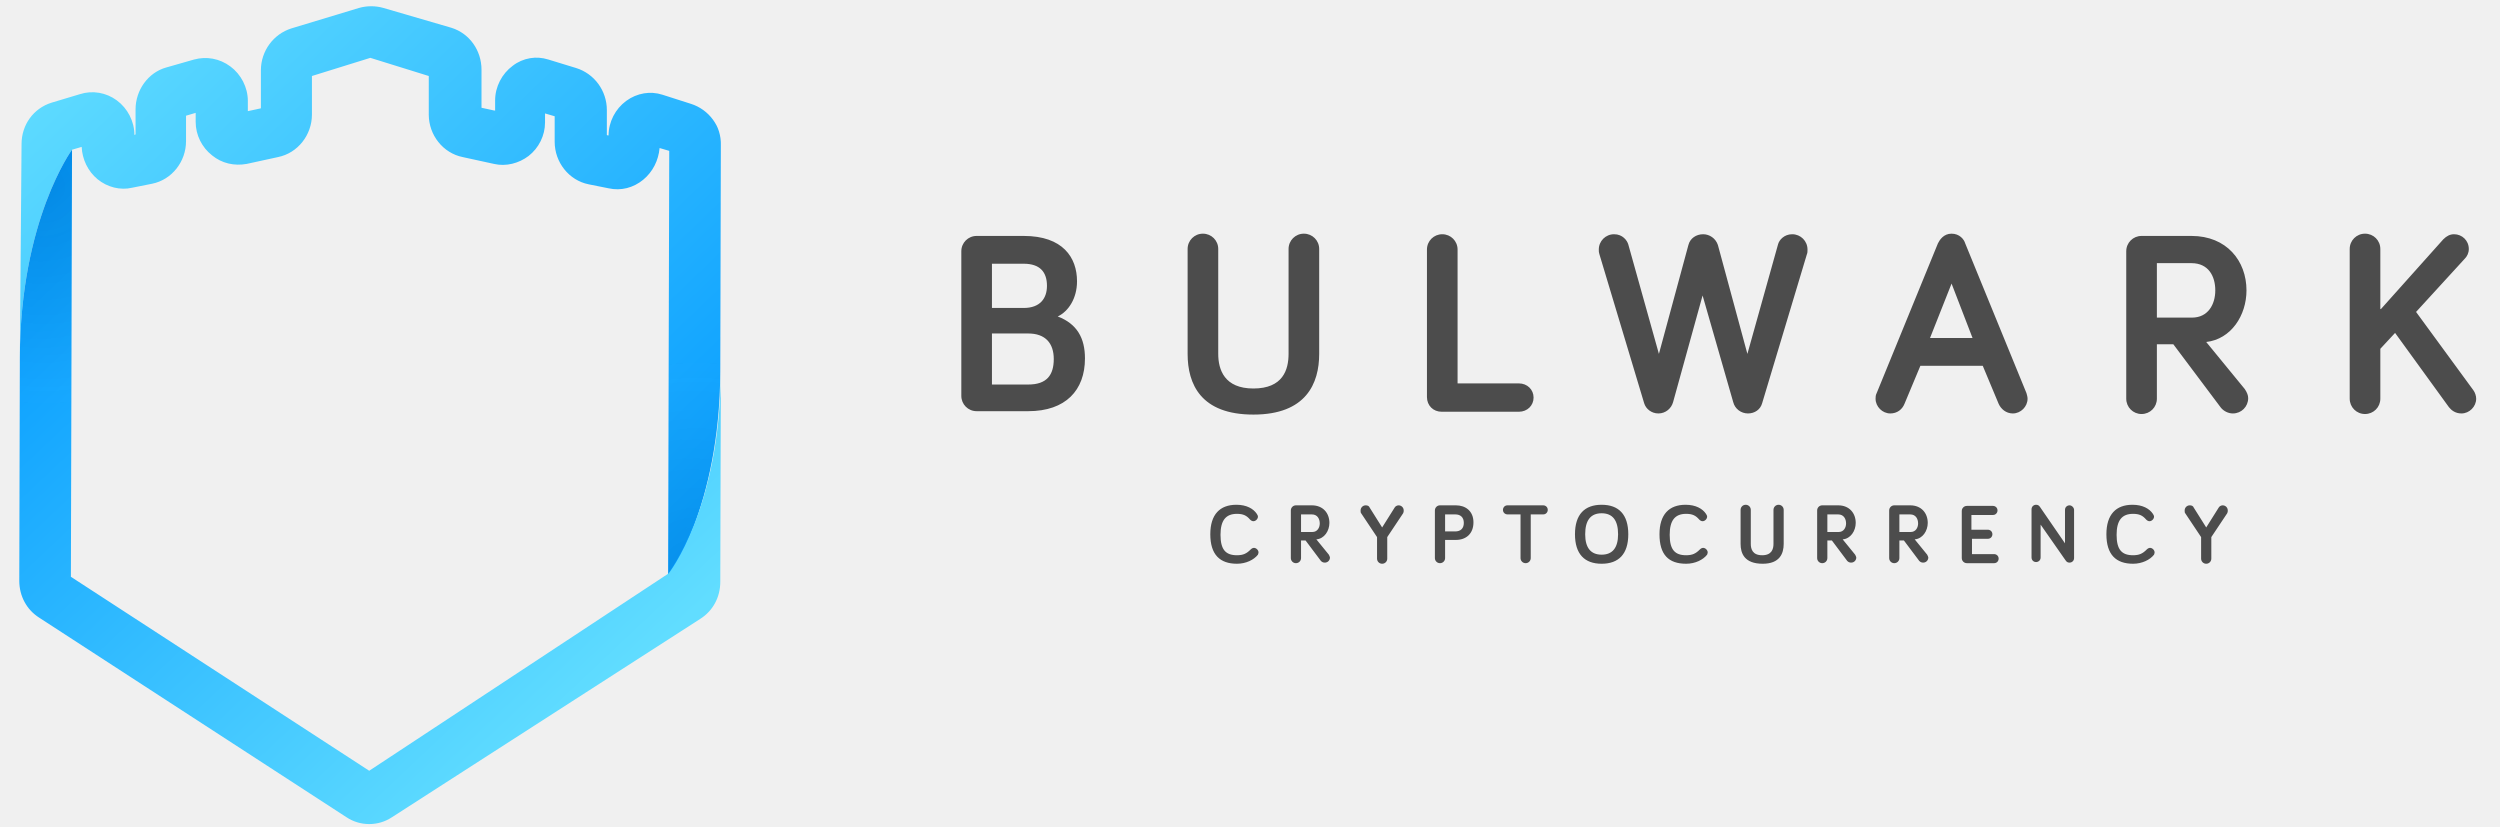
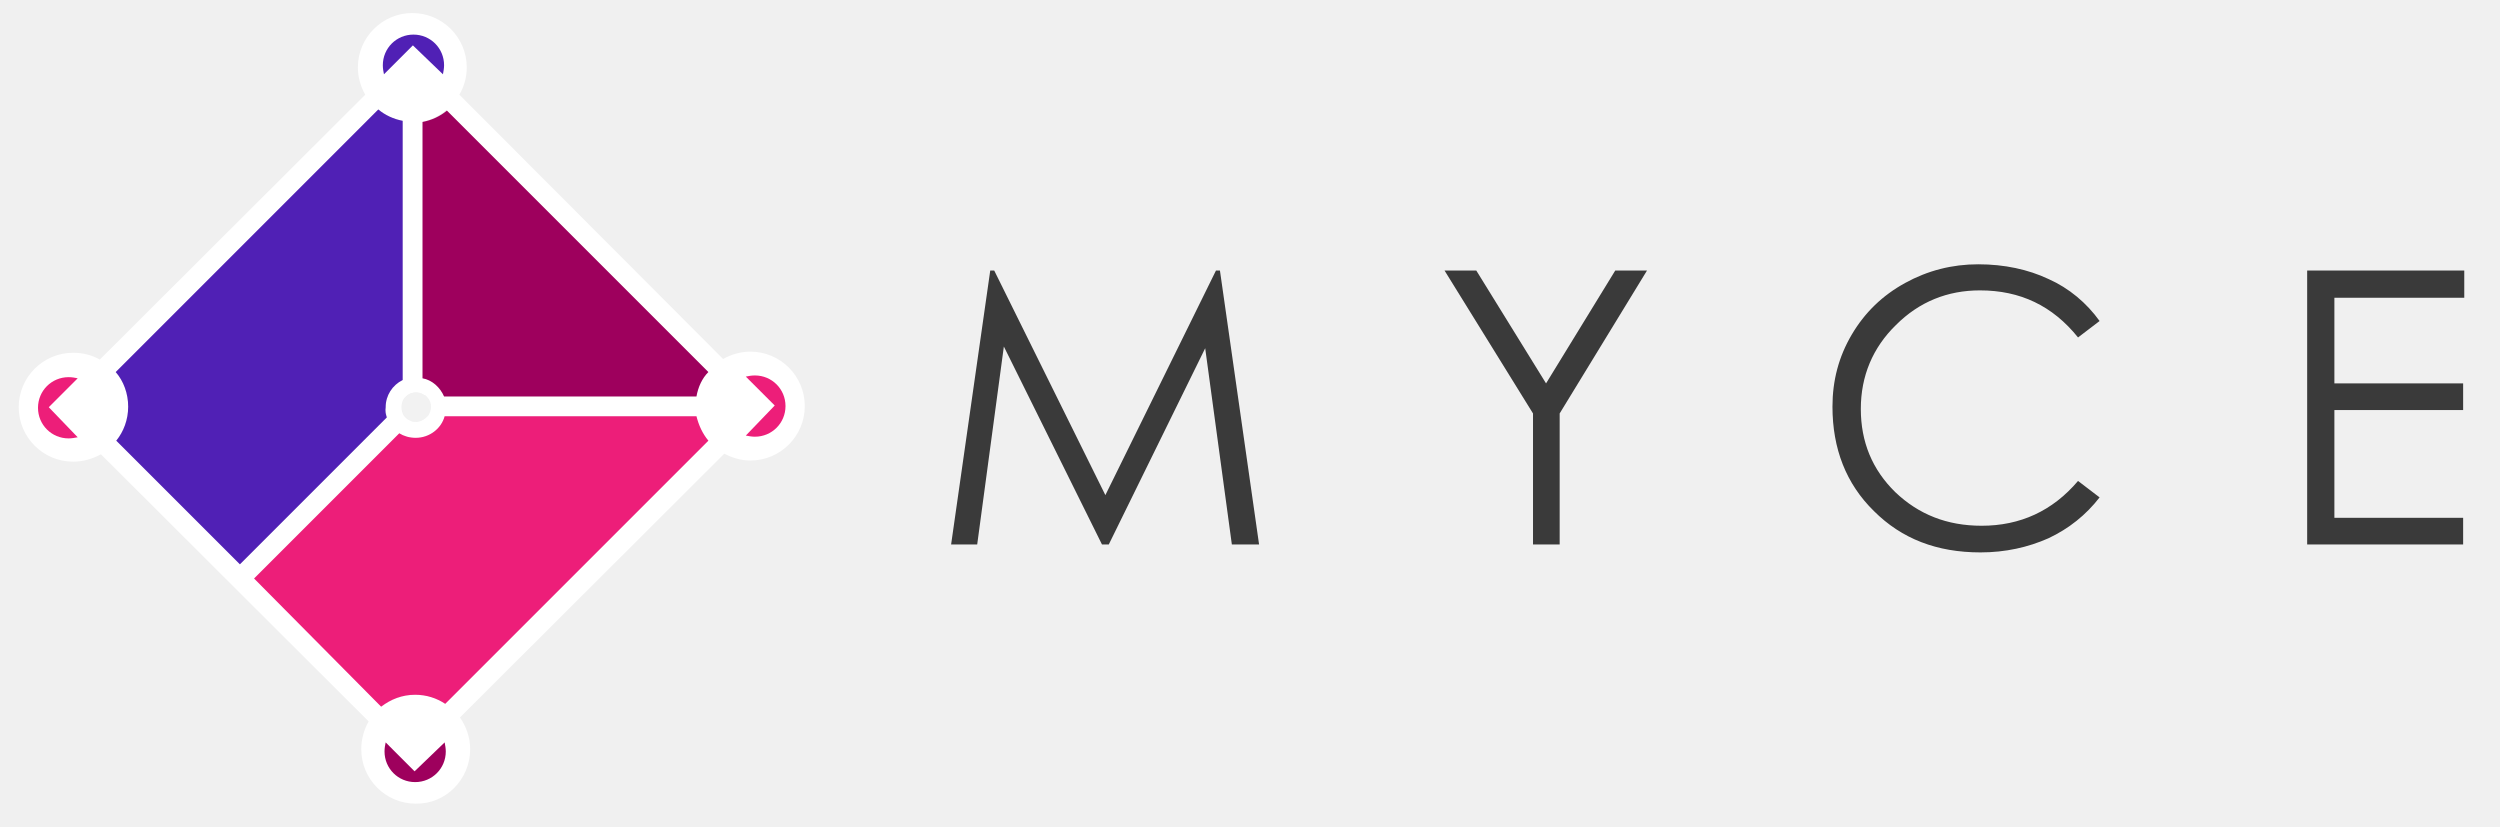
- <svg xmlns="http://www.w3.org/2000/svg" xmlns:xlink="http://www.w3.org/1999/xlink" viewBox="0 0 440.8 145.7" enable-background="new 0 0 440.8 145.7">
-   <style type="text/css">.st0{fill:#4C4C4C;} .st1{clip-path:url(#SVGID_2_);} .st2{fill:url(#SVGID_3_);} .st3{fill:url(#SVGID_4_);} .st4{filter:url(#Adobe_OpacityMaskFilter);} .st5{fill:url(#SVGID_6_);} .st6{opacity:0.19;mask:url(#SVGID_5_);fill:url(#SVGID_7_);} .st7{filter:url(#Adobe_OpacityMaskFilter_1_);} .st8{fill:url(#SVGID_9_);} .st9{opacity:0.19;mask:url(#SVGID_8_);fill:url(#SVGID_10_);}</style>
-   <g id="Layer_1_1_">
-     <path class="st0" d="M172.2 72.5c-1.5 0-2.7-1.2-2.7-2.7v-25.5c0-1.5 1.2-2.7 2.7-2.7h8.3c6.9 0 9.4 3.8 9.4 8 0 3-1.5 5.3-3.4 6.2 3.4 1.3 4.8 3.8 4.8 7.4 0 5.6-3.4 9.3-10 9.3h-9.1zm2.7-18.2h5.6c2.9 0 4.1-1.7 4.1-3.9 0-2.4-1.2-3.9-4.1-3.9h-5.6v7.8zm0 13.5h6.4c3.3 0 4.5-1.7 4.5-4.5s-1.5-4.5-4.5-4.5h-6.4v9zm34.5-5.4v-18.5c0-1.5 1.2-2.7 2.7-2.7s2.7 1.2 2.7 2.7v18.5c0 2.8 1.1 6.1 6.2 6.1 5.2 0 6.2-3.3 6.2-6.1v-18.5c0-1.5 1.2-2.7 2.7-2.7s2.7 1.2 2.7 2.7v18.5c0 5.2-2.3 10.7-11.6 10.7s-11.6-5.4-11.6-10.7zm58.4 5.2c1.5 0 2.6 1.1 2.6 2.5s-1.1 2.5-2.6 2.5h-13.6c-1.5 0-2.6-1.1-2.6-2.6v-26c0-1.5 1.2-2.7 2.7-2.7s2.7 1.2 2.7 2.7v23.6h10.8zm32.4-15.5l-5.2 18.8c-.3 1.1-1.3 2-2.6 2-1.2 0-2.2-.8-2.5-1.8l-7.9-26.3c-.1-.3-.1-.5-.1-.8 0-1.5 1.2-2.7 2.7-2.7 1.5 0 2.3 1.1 2.5 1.8l5.4 19.3 5.2-19.2c.3-1.2 1.4-1.9 2.6-1.9 1.1 0 2.2.7 2.6 1.9l5.2 19.2 5.4-19.3c.2-.8 1.1-1.8 2.5-1.8 1.5 0 2.7 1.2 2.7 2.7 0 .3 0 .6-.1.8l-7.9 26.3c-.3 1.1-1.3 1.8-2.5 1.8s-2.3-.8-2.6-2l-5.4-18.8zm38.4 12.4l-2.8 6.7c-.4 1-1.3 1.7-2.5 1.7-1.4 0-2.6-1.2-2.6-2.6 0-.3 0-.6.2-1l10.8-26.4c.3-.6 1-1.7 2.4-1.7s2.2 1 2.4 1.7l10.8 26.4c.1.3.2.7.2 1 0 1.4-1.2 2.6-2.6 2.6-1.2 0-2.1-.8-2.5-1.7l-2.8-6.7h-11zm5.5-14.5l-3.8 9.6h7.5l-3.7-9.6zm36.2 10.7v9.6c0 1.5-1.2 2.7-2.7 2.7-1.5 0-2.7-1.2-2.7-2.7v-26c0-1.5 1.2-2.7 2.7-2.7h8.8c6.2 0 9.7 4.4 9.7 9.6 0 4.4-2.7 8.6-7.1 9.1l6.8 8.3c.4.6.6 1.1.6 1.6 0 1.5-1.2 2.7-2.7 2.7-.8 0-1.6-.4-2.1-1l-8.4-11.2h-2.9zm0-14.3v9.6h6.2c2.8 0 4.1-2.3 4.1-4.8s-1.2-4.8-4.2-4.8h-6.1zm39.5 8.1l11-12.3c.6-.6 1.2-.9 1.9-.9 1.4 0 2.6 1.1 2.6 2.6 0 .7-.3 1.3-.7 1.7l-8.6 9.4 10.1 13.8c.3.4.5 1 .5 1.5 0 1.4-1.2 2.6-2.6 2.6-1.1 0-1.8-.6-2.2-1.1l-9.5-13.1-2.6 2.8v8.8c0 1.5-1.2 2.7-2.7 2.7-1.5 0-2.7-1.2-2.7-2.7v-26.4c0-1.5 1.2-2.7 2.7-2.7 1.5 0 2.7 1.2 2.7 2.7v10.6zm-247.6 18c-1.5 0-2.7-1.2-2.7-2.7v-25.5c0-1.5 1.2-2.7 2.7-2.7h8.3c6.9 0 9.4 3.8 9.4 8 0 3-1.5 5.3-3.4 6.2 3.4 1.3 4.8 3.8 4.8 7.4 0 5.6-3.4 9.3-10 9.3h-9.1zm2.7-18.2h5.6c2.9 0 4.1-1.7 4.1-3.9 0-2.4-1.2-3.9-4.1-3.9h-5.6v7.8zm0 13.5h6.4c3.3 0 4.5-1.7 4.5-4.5s-1.5-4.5-4.5-4.5h-6.4v9zm34.5-5.4v-18.5c0-1.5 1.2-2.7 2.7-2.7 1.5 0 2.7 1.2 2.7 2.7v18.5c0 2.8 1.1 6.1 6.2 6.1 5.2 0 6.2-3.3 6.2-6.1v-18.5c0-1.5 1.2-2.7 2.7-2.7s2.7 1.2 2.7 2.7v18.5c0 5.2-2.3 10.7-11.6 10.7s-11.6-5.4-11.6-10.7zm58.4 5.2c1.5 0 2.6 1.1 2.6 2.5s-1.1 2.5-2.6 2.5h-13.6c-1.5 0-2.6-1.1-2.6-2.6v-26c0-1.5 1.2-2.7 2.7-2.7s2.7 1.2 2.7 2.7v23.6h10.8zm32.4-15.5l-5.2 18.8c-.3 1.1-1.3 2-2.6 2-1.2 0-2.2-.8-2.5-1.8l-7.9-26.3c-.1-.3-.1-.5-.1-.8 0-1.5 1.2-2.7 2.7-2.7 1.5 0 2.3 1.1 2.5 1.8l5.4 19.3 5.2-19.2c.3-1.2 1.4-1.9 2.6-1.9 1.1 0 2.2.7 2.6 1.9l5.2 19.2 5.4-19.3c.2-.8 1.1-1.8 2.5-1.8 1.5 0 2.7 1.2 2.7 2.7 0 .3 0 .6-.1.8l-7.9 26.3c-.3 1.1-1.3 1.8-2.5 1.8s-2.3-.8-2.6-2l-5.4-18.8zm38.4 12.4l-2.8 6.7c-.4 1-1.3 1.7-2.5 1.7-1.4 0-2.6-1.2-2.6-2.6 0-.3 0-.6.2-1l10.8-26.4c.3-.6 1-1.7 2.4-1.7s2.2 1 2.4 1.7l10.8 26.4c.1.3.2.7.2 1 0 1.4-1.2 2.6-2.6 2.6-1.2 0-2.1-.8-2.5-1.7l-2.8-6.7h-11zm5.5-14.5l-3.8 9.6h7.5l-3.7-9.6zm36.2 10.7v9.6c0 1.5-1.2 2.7-2.7 2.7-1.5 0-2.7-1.2-2.7-2.7v-26c0-1.5 1.2-2.7 2.7-2.7h8.8c6.2 0 9.7 4.4 9.7 9.6 0 4.4-2.7 8.6-7.1 9.1l6.8 8.3c.4.6.6 1.1.6 1.6 0 1.5-1.2 2.7-2.7 2.7-.8 0-1.6-.4-2.1-1l-8.4-11.2h-2.9zm0-14.3v9.6h6.2c2.8 0 4.1-2.3 4.1-4.8s-1.2-4.8-4.2-4.8h-6.1zm39.5 8.1l11-12.3c.6-.6 1.2-.9 1.9-.9 1.4 0 2.6 1.1 2.6 2.6 0 .7-.3 1.3-.7 1.7l-8.6 9.4 10.1 13.8c.3.4.5 1 .5 1.5 0 1.4-1.2 2.6-2.6 2.6-1.1 0-1.8-.6-2.2-1.1l-9.5-13.1-2.6 2.8v8.8c0 1.5-1.2 2.7-2.7 2.7-1.5 0-2.7-1.2-2.7-2.7v-26.4c0-1.5 1.2-2.7 2.7-2.7 1.5 0 2.7 1.2 2.7 2.7v10.6zm-206.4 39.7c0-3.5 1.7-5.2 4.6-5.2 1.8 0 3 .7 3.6 1.6.1.2.2.3.2.5 0 .4-.4.8-.8.8-.2 0-.4-.1-.6-.3-.6-.7-1.2-1-2.3-1-2 0-2.9 1.2-2.9 3.7 0 2.6.9 3.6 2.9 3.6 1.1 0 1.7-.3 2.4-1 .2-.2.4-.3.6-.3.4 0 .8.4.8.8 0 .2-.1.3-.1.4-.7.9-2.1 1.6-3.7 1.6-3 0-4.7-1.6-4.7-5.2zm16 1.1v3.1c0 .5-.4.9-.9.9s-.9-.4-.9-.9v-8.4c0-.5.4-.9.9-.9h2.8c2 0 3.1 1.4 3.1 3.1 0 1.4-.9 2.8-2.3 2.9l2.2 2.7c.1.2.2.4.2.5 0 .5-.4.9-.9.9-.3 0-.5-.1-.7-.3l-2.7-3.6h-.8zm0-4.6v3.1h2c.9 0 1.3-.8 1.3-1.5 0-.8-.4-1.6-1.4-1.6h-1.9zm14.3 2.3l2.2-3.5c.1-.2.4-.4.7-.4.5 0 .9.4.9.9 0 .2 0 .3-.1.5l-2.8 4.2v3.8c0 .5-.4.9-.9.9s-.9-.4-.9-.9v-3.8l-2.8-4.2c-.1-.1-.1-.3-.1-.5 0-.5.4-.9.9-.9.3 0 .6.1.7.4l2.2 3.5zm11.1 2.3v3.1c0 .5-.4.9-.9.9s-.9-.4-.9-.9v-8.4c0-.5.4-.9.9-.9h2.8c1.7 0 3.1 1 3.1 3s-1.3 3.1-3.1 3.1h-1.9zm0-4.6v3h1.8c.9 0 1.5-.5 1.5-1.5s-.6-1.5-1.5-1.5h-1.8zm15.1 0v7.7c0 .5-.4.9-.9.9s-.9-.4-.9-.9v-7.7h-2.3c-.4 0-.8-.3-.8-.8 0-.4.3-.8.8-.8h6.3c.4 0 .8.3.8.8 0 .4-.3.8-.8.8h-2.2zm7.8 3.5c0-3.5 1.7-5.2 4.7-5.2s4.7 1.7 4.7 5.2-1.7 5.2-4.7 5.2-4.7-1.7-4.7-5.2zm1.8 0c0 2.4 1 3.6 2.9 3.6s2.9-1.2 2.9-3.6c0-2.5-1-3.7-2.9-3.7s-2.9 1.2-2.9 3.7zm13.1 0c0-3.5 1.7-5.2 4.6-5.2 1.8 0 3 .7 3.6 1.6.1.2.2.3.2.5 0 .4-.4.8-.8.8-.2 0-.4-.1-.6-.3-.6-.7-1.2-1-2.3-1-2 0-2.9 1.2-2.9 3.7 0 2.6.9 3.6 2.9 3.6 1.1 0 1.7-.3 2.4-1 .2-.2.4-.3.6-.3.4 0 .8.4.8.8 0 .2-.1.3-.1.4-.7.9-2.1 1.6-3.7 1.6-3.1 0-4.7-1.6-4.7-5.2zm14.3 1.7v-6c0-.5.4-.9.9-.9s.9.4.9.9v6c0 .9.3 2 2 2s2-1.1 2-2v-6c0-.5.4-.9.9-.9s.9.4.9.9v6c0 1.7-.7 3.5-3.7 3.5-3.2 0-3.9-1.8-3.9-3.5zm15.3-.6v3.1c0 .5-.4.9-.9.9s-.9-.4-.9-.9v-8.4c0-.5.4-.9.9-.9h2.8c2 0 3.1 1.4 3.1 3.1 0 1.4-.9 2.8-2.3 2.9l2.2 2.7c.1.2.2.4.2.5 0 .5-.4.9-.9.9-.3 0-.5-.1-.7-.3l-2.7-3.6h-.8zm0-4.6v3.1h2c.9 0 1.3-.8 1.3-1.5 0-.8-.4-1.6-1.4-1.6h-1.9zm12.7 4.6v3.1c0 .5-.4.9-.9.9s-.9-.4-.9-.9v-8.4c0-.5.4-.9.9-.9h2.8c2 0 3.1 1.4 3.1 3.1 0 1.4-.9 2.8-2.3 2.9l2.2 2.7c.1.2.2.4.2.5 0 .5-.4.9-.9.9-.3 0-.5-.1-.7-.3l-2.7-3.6h-.8zm0-4.6v3.1h2c.9 0 1.3-.8 1.3-1.5 0-.8-.4-1.6-1.4-1.6h-1.9zm12.8 2.7h2.8c.4 0 .8.3.8.8 0 .4-.3.8-.8.8h-2.8v2.7h3.9c.4 0 .8.3.8.8 0 .4-.3.8-.8.8h-4.8c-.5 0-.9-.4-.9-.9v-8.3c0-.5.4-.9.9-.9h4.6c.4 0 .8.3.8.8 0 .4-.3.8-.8.8h-3.8v2.6zm18-3.5v8.5c0 .5-.4.8-.8.8-.3 0-.5-.1-.7-.4l-4.4-6.3v5.8c0 .5-.4.8-.8.8-.5 0-.8-.4-.8-.8v-8.5c0-.5.4-.8.8-.8.3 0 .5.1.7.4l4.4 6.4v-5.9c0-.5.4-.8.8-.8s.8.4.8.8zm5.7 4.3c0-3.5 1.7-5.2 4.6-5.2 1.8 0 3 .7 3.6 1.6.1.2.2.3.2.5 0 .4-.4.8-.8.8-.2 0-.4-.1-.6-.3-.6-.7-1.2-1-2.3-1-2 0-2.9 1.2-2.9 3.7 0 2.6.9 3.6 2.9 3.6 1.1 0 1.7-.3 2.4-1 .2-.2.4-.3.6-.3.4 0 .8.4.8.8 0 .2-.1.3-.1.4-.7.9-2.1 1.6-3.7 1.6-3 0-4.7-1.6-4.7-5.2zm17.6-1.2l2.2-3.5c.1-.2.4-.4.7-.4.5 0 .9.4.9.9 0 .2 0 .3-.1.5l-2.8 4.2v3.8c0 .5-.4.9-.9.9s-.9-.4-.9-.9v-3.8l-2.8-4.2c-.1-.1-.1-.3-.1-.5 0-.5.4-.9.9-.9.3 0 .6.1.7.4l2.2 3.5z" />
-     <defs>
-       <path id="SVGID_1_" d="M121.8 18.3l-5-1.6c-2.2-.7-4.6-.3-6.5 1.1-1.9 1.4-3.1 3.7-3.1 6.1l-.2-.1v-4.4c0-3.4-2.2-6.4-5.4-7.4l-4.9-1.5c-2.2-.7-4.6-.3-6.4 1.1-1.9 1.4-3.1 3.7-3.1 6.1v1.8l-2.3-.5v-6.7c0-3.4-2.1-6.4-5.3-7.4l-12-3.5c-1.4-.4-2.9-.4-4.3 0l-12 3.6c-3.2 1-5.3 4-5.3 7.4v6.7l-2.3.5v-1.8c0-2.4-1.2-4.7-3.1-6.1-1.9-1.4-4.2-1.8-6.4-1.2l-4.9 1.4c-3.2.9-5.4 4-5.4 7.4v4.4l-.2.1c0-2.4-1.2-4.7-3.1-6.1-1.9-1.4-4.3-1.8-6.5-1.1l-5 1.5c-3.2 1-5.3 3.9-5.3 7.3l-.3 37.5-.1 39.5c0 2.7 1.3 5.1 3.5 6.5l54.2 35.2c1.2.8 2.6 1.2 4 1.2s2.8-.4 4-1.2l54.4-35c2.2-1.4 3.5-3.8 3.5-6.5l.1-37.1.1-39.9c0-3.3-2.2-6.3-5.4-7.3zm-56.7 117.6l-52.6-34.2.2-75.3 1.7-.5c.1 2.2 1.1 4.3 2.8 5.7 1.7 1.4 4 2 6.1 1.5l3.5-.7c3.5-.7 6-3.9 6-7.5v-4.5l1.7-.5v1.6c0 2.3 1.1 4.5 2.9 5.9 1.7 1.4 3.9 1.9 6.1 1.5l5.5-1.2c3.5-.7 6-3.9 6-7.5v-6.8l10.3-3.2 10.3 3.2v6.8c0 3.6 2.5 6.8 6 7.5l5.5 1.2c2.1.5 4.4-.1 6.1-1.4 1.8-1.4 2.9-3.6 2.9-5.9v-1.6l1.7.5v4.5c0 3.6 2.5 6.8 6 7.5l3.5.7c2.2.5 4.4-.1 6.1-1.5 1.7-1.4 2.7-3.4 2.9-5.6l1.7.5-.2 74.5-52.7 34.8z" />
-     </defs>
-     <clipPath id="SVGID_2_">
-       <use xlink:href="#SVGID_1_" overflow="visible" />
-     </clipPath>
-     <g class="st1">
-       <linearGradient id="SVGID_3_" gradientUnits="userSpaceOnUse" x1="22.693" y1="-41.819" x2="127.368" y2="66.829" gradientTransform="matrix(1 .002 -.002 1 -1.887 38.125)">
-         <stop offset="0" stop-color="#61DDFF" />
-         <stop offset="1" stop-color="#0098FF" />
-       </linearGradient>
-       <path class="st2" d="M121.9 18.3l-5-1.6c-2.2-.7-4.6-.3-6.5 1.1-1.9 1.4-3.1 3.7-3.1 6.1l-.2-.1v-4.4c0-3.4-2.2-6.4-5.4-7.4l-4.9-1.5c-2.2-.7-4.6-.3-6.4 1.1-1.9 1.4-3.1 3.7-3.1 6.1v1.8l-2.3-.5v-6.7c0-3.4-2.1-6.4-5.3-7.4l-12.1-3.5c-1.4-.4-2.9-.4-4.3 0l-11.9 3.6c-3.2 1-5.4 4-5.4 7.4v6.7l-2.3.5v-1.8c0-2.4-1.2-4.7-3.1-6.1-1.9-1.4-4.2-1.8-6.4-1.2l-4.9 1.4c-3.2.9-5.4 4-5.4 7.4v4.4l-.2.1c0-2.4-1.2-4.7-3.1-6.1-1.9-1.4-4.3-1.8-6.5-1.1l-5 1.5c-3.2 1-5.3 3.9-5.3 7.3l-.3 37.5c.1-24.1 9.2-36.5 9.2-36.5l1.7-.5c.1 2.2 1.1 4.3 2.8 5.7 1.7 1.4 4 2 6.1 1.5l3.5-.7c3.5-.7 6-3.9 6-7.5v-4.5l1.7-.5v1.6c0 2.3 1.1 4.5 2.9 5.9 1.7 1.4 3.9 1.9 6.1 1.5l5.5-1.2c3.5-.7 6-3.9 6-7.5v-6.8l10.3-3.2 10.3 3.2v6.8c0 3.6 2.5 6.8 6 7.5l5.5 1.2c2.1.5 4.4-.1 6.1-1.4 1.8-1.4 2.9-3.6 2.9-5.9v-1.6l1.7.5v4.5c0 3.6 2.5 6.8 6 7.5l3.5.7c2.2.5 4.4-.1 6.1-1.5 1.7-1.4 2.7-3.4 2.9-5.6l1.7.5-.2 75.3s9.1-12.3 9.2-36.4l.1-39.9c.1-3.3-2-6.3-5.2-7.3zm-5.5 5.8z" />
-       <linearGradient id="SVGID_4_" gradientUnits="userSpaceOnUse" x1="105.359" y1="87.499" x2="13.403" y2="-9.554" gradientTransform="matrix(1 .002 -.002 1 -1.887 38.125)">
-         <stop offset="0" stop-color="#61DDFF" />
-         <stop offset="1" stop-color="#0098FF" />
-       </linearGradient>
-       <path class="st3" d="M65.1 135.9l-52.6-34.2.2-75.3s-9.1 12.4-9.2 36.5l-.1 39.5c0 2.7 1.3 5.1 3.5 6.5l54.2 35.2c1.2.8 2.6 1.2 4 1.2s2.8-.4 4-1.2l54.4-35c2.2-1.4 3.5-3.8 3.5-6.5l.1-37.1c-.1 24.1-9.2 35.6-9.2 35.6l-52.8 34.8z" />
-       <defs>
-         <filter id="Adobe_OpacityMaskFilter" filterUnits="userSpaceOnUse" x="-31.1" y="-5.9" width="77.7" height="77.7">
-           <feColorMatrix values="1 0 0 0 0 0 1 0 0 0 0 0 1 0 0 0 0 0 1 0" />
-         </filter>
-       </defs>
-       <mask maskUnits="userSpaceOnUse" x="-31.1" y="-5.9" width="77.7" height="77.7" id="SVGID_5_">
-         <g class="st4">
-           <linearGradient id="SVGID_6_" gradientUnits="userSpaceOnUse" x1="-15.362" y1="-35.274" x2="158.069" y2="138.157" gradientTransform="matrix(1 .002 -.002 1 -1.887 38.125)">
-             <stop offset="0" stop-color="#00C6FF" />
-             <stop offset="1" stop-color="#0072FF" />
-           </linearGradient>
-           <path class="st5" d="M65.1 135.9l-52.6-34.2.2-75.3s-9.1 12.4-9.2 36.5l-.1 39.5c0 2.7 1.3 5.1 3.5 6.5l54.2 35.2c1.2.8 2.6 1.2 4 1.2s2.8-.4 4-1.2l54.4-35c2.2-1.4 3.5-3.8 3.5-6.5l.1-37.1c-.1 24.1-9.2 35.6-9.2 35.6l-52.8 34.8z" />
-         </g>
-       </mask>
-       <radialGradient id="SVGID_7_" cx="9.614" cy="-5.169" r="38.847" gradientTransform="matrix(1 .002 -.002 1 -1.887 38.125)" gradientUnits="userSpaceOnUse">
-         <stop offset="0" stop-color="#1D1D1B" />
-         <stop offset=".381" stop-color="#1F1F1D" stop-opacity=".619" />
-         <stop offset=".518" stop-color="#262624" stop-opacity=".482" />
-         <stop offset=".616" stop-color="#31312F" stop-opacity=".384" />
-         <stop offset=".696" stop-color="#424240" stop-opacity=".304" />
-         <stop offset=".763" stop-color="#585856" stop-opacity=".237" />
-         <stop offset=".823" stop-color="#737372" stop-opacity=".177" />
-         <stop offset=".878" stop-color="#939392" stop-opacity=".122" />
-         <stop offset=".928" stop-color="#B8B8B8" stop-opacity=".072" />
-         <stop offset=".972" stop-color="#E1E1E1" stop-opacity=".028" />
-         <stop offset="1" stop-color="#fff" stop-opacity="0" />
-       </radialGradient>
-       <circle class="st6" cx="7.7" cy="33" r="38.8" />
-       <defs>
-         <filter id="Adobe_OpacityMaskFilter_1_" filterUnits="userSpaceOnUse" x="83.9" y="63.1" width="77.7" height="77.7">
-           <feColorMatrix values="1 0 0 0 0 0 1 0 0 0 0 0 1 0 0 0 0 0 1 0" />
-         </filter>
-       </defs>
-       <mask maskUnits="userSpaceOnUse" x="83.9" y="63.1" width="77.7" height="77.7" id="SVGID_8_">
-         <g class="st7">
-           <linearGradient id="SVGID_9_" gradientUnits="userSpaceOnUse" x1="6.195" y1="-56.667" x2="178.919" y2="116.057" gradientTransform="matrix(1 .002 -.002 1 -1.887 38.125)">
-             <stop offset="0" stop-color="#00C6FF" />
-             <stop offset="1" stop-color="#0072FF" />
-           </linearGradient>
-           <path class="st8" d="M121.9 18.3l-5-1.6c-2.2-.7-4.6-.3-6.5 1.1-1.9 1.4-3.1 3.7-3.1 6.1l-.2-.1v-4.4c0-3.4-2.2-6.4-5.4-7.4l-4.9-1.5c-2.2-.7-4.6-.3-6.4 1.1-1.9 1.4-3.1 3.7-3.1 6.1v1.8l-2.3-.5v-6.7c0-3.4-2.1-6.4-5.3-7.4l-12.1-3.5c-1.4-.4-2.9-.4-4.3 0l-11.9 3.6c-3.2 1-5.4 4-5.4 7.4v6.7l-2.3.5v-1.8c0-2.4-1.2-4.7-3.1-6.1-1.9-1.4-4.2-1.8-6.4-1.2l-4.9 1.4c-3.2.9-5.4 4-5.4 7.4v4.4l-.2.1c0-2.4-1.2-4.7-3.1-6.1-1.9-1.4-4.3-1.8-6.5-1.1l-5 1.5c-3.2 1-5.3 3.9-5.3 7.3l-.3 37.5c.1-24.1 9.2-36.5 9.2-36.5l1.7-.5c.1 2.2 1.1 4.3 2.8 5.7 1.7 1.4 4 2 6.1 1.5l3.5-.7c3.5-.7 6-3.9 6-7.5v-4.5l1.7-.5v1.6c0 2.3 1.1 4.5 2.9 5.9 1.7 1.4 3.9 1.9 6.1 1.5l5.5-1.2c3.5-.7 6-3.9 6-7.5v-6.8l10.3-3.2 10.3 3.2v6.8c0 3.6 2.5 6.8 6 7.5l5.5 1.2c2.1.5 4.4-.1 6.1-1.4 1.8-1.4 2.9-3.6 2.9-5.9v-1.6l1.7.5v4.5c0 3.6 2.5 6.8 6 7.5l3.5.7c2.2.5 4.4-.1 6.1-1.5 1.7-1.4 2.7-3.4 2.9-5.6l1.7.5-.2 74.5s9.1-11.5 9.2-35.6l.1-39.9c.1-3.3-2-6.3-5.2-7.3zm-5.5 5.8z" />
-         </g>
-       </mask>
-       <radialGradient id="SVGID_10_" cx="124.819" cy="63.558" r="38.847" gradientTransform="matrix(1 .002 -.002 1 -1.887 38.125)" gradientUnits="userSpaceOnUse">
-         <stop offset="0" stop-color="#1D1D1B" />
-         <stop offset=".381" stop-color="#1F1F1D" stop-opacity=".619" />
-         <stop offset=".518" stop-color="#262624" stop-opacity=".482" />
-         <stop offset=".616" stop-color="#31312F" stop-opacity=".384" />
-         <stop offset=".696" stop-color="#424240" stop-opacity=".304" />
-         <stop offset=".763" stop-color="#585856" stop-opacity=".237" />
-         <stop offset=".823" stop-color="#737372" stop-opacity=".177" />
-         <stop offset=".878" stop-color="#939392" stop-opacity=".122" />
-         <stop offset=".928" stop-color="#B8B8B8" stop-opacity=".072" />
-         <stop offset=".972" stop-color="#E1E1E1" stop-opacity=".028" />
-         <stop offset="1" stop-color="#fff" stop-opacity="0" />
-       </radialGradient>
-       <circle class="st9" cx="122.8" cy="102" r="38.8" />
+ <svg xmlns="http://www.w3.org/2000/svg" version="1.1" id="Layer_1" x="0px" y="0px" viewBox="0 0 440.8 145.7" style="enable-background:new 0 0 440.8 145.7;" xml:space="preserve">
+   <style type="text/css">
+ 	.st0{fill:#FFFFFF;}
+ 	.st1{fill:#F2F2F2;}
+ 	.st2{fill:#9E005D;}
+ 	.st3{fill:#ED1E79;}
+ 	.st4{fill:#5020B5;}
+ 	.st5{fill:#3A3A3A;}
+ </style>
+   <g>
+     <path class="st0" d="M82.9,132.1c0-2.1-0.7-4-1.8-5.6L127.7,80c1.4,0.7,2.9,1.2,4.6,1.2c5.3,0,9.6-4.3,9.6-9.6   c0-5.3-4.3-9.6-9.6-9.6c-1.7,0-3.4,0.5-4.8,1.3L81,16.7c0.8-1.4,1.3-3,1.3-4.8c0-5.3-4.3-9.6-9.6-9.6c-5.3,0-9.6,4.3-9.6,9.6   c0,1.7,0.5,3.4,1.3,4.8L17.6,63.4c-1.4-0.8-3-1.2-4.7-1.2c-5.3,0-9.6,4.3-9.6,9.6c0,5.3,4.3,9.6,9.6,9.6c1.8,0,3.4-0.5,4.9-1.3   L65,127.2c-0.8,1.4-1.3,3.1-1.3,4.9c0,5.3,4.3,9.6,9.6,9.6C78.6,141.8,82.9,137.4,82.9,132.1z M78.7,19.4l46.1,46.1   c-1,1.3-1.7,2.8-2,4.4H78.3c-0.7-1.6-2.1-2.9-3.8-3.2l0-45.2C76,21.1,77.5,20.4,78.7,19.4z M42.3,99.5L20.5,77.7   c1.3-1.6,2.1-3.7,2.1-6c0-2.3-0.8-4.5-2.2-6.1l46.3-46.3c1.2,1,2.7,1.7,4.3,2l0,45.7c-1.8,0.9-3,2.7-3,4.8c0,0.6,0.1,1.2,0.3,1.7   L42.3,99.5z M71.3,73.4c-0.2-0.2-0.3-0.5-0.4-0.8c-0.1-0.3-0.1-0.5-0.1-0.8c0-0.3,0-0.5,0.1-0.8c0-0.1,0.1-0.2,0.1-0.3   c0.4-0.9,1.3-1.5,2.3-1.5c0.4,0,0.8,0.1,1.2,0.3c0.1,0.1,0.3,0.2,0.4,0.2c0.6,0.5,1,1.2,1,2c0,0.6-0.2,1.1-0.5,1.6   c-0.5,0.6-1.2,1-2,1c-0.3,0-0.5,0-0.7-0.1C72,74.1,71.6,73.8,71.3,73.4z M67.3,124.6L44.8,102l25.6-25.6c0.8,0.5,1.8,0.8,2.9,0.8   c2.4,0,4.5-1.6,5.1-3.8h44.4c0.3,1.6,1,3.1,2.1,4.3l-46.4,46.4c-1.5-1-3.3-1.6-5.3-1.6C71,122.5,68.9,123.3,67.3,124.6z" />
+     <path class="st1" d="M73.3,74.4c-0.3,0-0.5,0-0.7-0.1c-0.5-0.2-0.9-0.5-1.2-0.9c-0.2-0.2-0.3-0.5-0.4-0.8c-0.1-0.3-0.1-0.5-0.1-0.8   c0-0.3,0-0.5,0.1-0.8c0-0.1,0.1-0.2,0.1-0.3c0.4-0.9,1.3-1.5,2.3-1.5c0.4,0,0.8,0.1,1.2,0.3c0.1,0.1,0.3,0.2,0.4,0.2   c0.6,0.5,1,1.2,1,2c0,0.6-0.2,1.1-0.5,1.6C74.8,74,74.1,74.4,73.3,74.4z" />
+     <path class="st2" d="M122.8,69.9H78.3c-0.7-1.6-2.1-2.9-3.8-3.2l0-45.2c1.6-0.3,3.1-1,4.3-2l46.1,46.1   C123.8,66.7,123.1,68.2,122.8,69.9z" />
+     <path class="st3" d="M124.9,77.7l-46.4,46.4c-1.5-1-3.3-1.6-5.3-1.6c-2.3,0-4.3,0.8-6,2.1L44.8,102l25.6-25.6   c0.8,0.5,1.8,0.8,2.9,0.8c2.4,0,4.5-1.6,5.1-3.8h44.4C123.2,75,123.9,76.5,124.9,77.7z" />
+     <path class="st4" d="M68.2,73.6L42.3,99.5L20.5,77.7c1.3-1.6,2.1-3.7,2.1-6c0-2.3-0.8-4.5-2.2-6.1l46.3-46.3c1.2,1,2.7,1.7,4.3,2   l0,45.7c-1.8,0.9-3,2.7-3,4.8C67.9,72.5,68,73,68.2,73.6z" />
+     <g>
+       <path class="st4" d="M72.8,8l-5.1,5.1c-0.1-0.5-0.2-1-0.2-1.6c0-3,2.4-5.4,5.4-5.4c3,0,5.4,2.4,5.4,5.4c0,0.5-0.1,1.1-0.2,1.6    L72.8,8z" />
+       <path class="st2" d="M73.1,136l-5.1-5.1c-0.1,0.5-0.2,1-0.2,1.6c0,3,2.4,5.4,5.4,5.4c3,0,5.4-2.4,5.4-5.4c0-0.5-0.1-1.1-0.2-1.6    L73.1,136z" />
+     </g>
+     <g>
+       <path class="st3" d="M136.6,71.5l-5.1-5.1c0.5-0.1,1-0.2,1.6-0.2c3,0,5.4,2.4,5.4,5.4c0,3-2.4,5.4-5.4,5.4c-0.5,0-1.1-0.1-1.6-0.2    L136.6,71.5z" />
+       <path class="st3" d="M8.6,71.8l5.1-5.1c-0.5-0.1-1-0.2-1.6-0.2c-3,0-5.4,2.4-5.4,5.4c0,3,2.4,5.4,5.4,5.4c0.5,0,1.1-0.1,1.6-0.2    L8.6,71.8z" />
    </g>
  </g>
+   <g>
+     <path class="st5" d="M167.7,96l6.9-48.3h0.7l19.6,39.6l19.5-39.6h0.7l6.9,48.3h-4.8l-4.7-34.6L195.5,96h-1.2L177,61.1L172.3,96   H167.7z" />
+     <path class="st5" d="M254.7,47.7h5.6l12.3,19.9l12.2-19.9h5.6L275,72.9V96h-4.7V72.9L254.7,47.7z" />
+     <path class="st5" d="M370.2,56.6l-3.8,2.9c-4.5-5.6-10.2-8.3-17.3-8.3c-5.7,0-10.7,2-14.8,6.1c-4.1,4-6.2,9-6.2,14.8   s2,10.7,6.1,14.7c4.1,3.9,9.1,5.9,15.2,5.9c6.8,0,12.5-2.6,17-7.9l3.8,2.9c-2.4,3.1-5.4,5.5-9,7.2c-3.6,1.6-7.6,2.5-12,2.5   c-7.7,0-13.9-2.4-18.8-7.3c-4.9-4.8-7.3-11-7.3-18.4c0-4.6,1.1-8.8,3.4-12.7c2.3-3.9,5.4-6.9,9.4-9.1c4-2.2,8.3-3.3,12.9-3.3   c4.6,0,8.8,0.9,12.4,2.6C364.8,50.8,367.9,53.4,370.2,56.6z" />
+     <path class="st5" d="M406.8,47.7h27.7v4.8h-22.9v15.1h22.7v4.7h-22.7v19h22.7V96h-27.5V47.7z" />
+   </g>
</svg>
